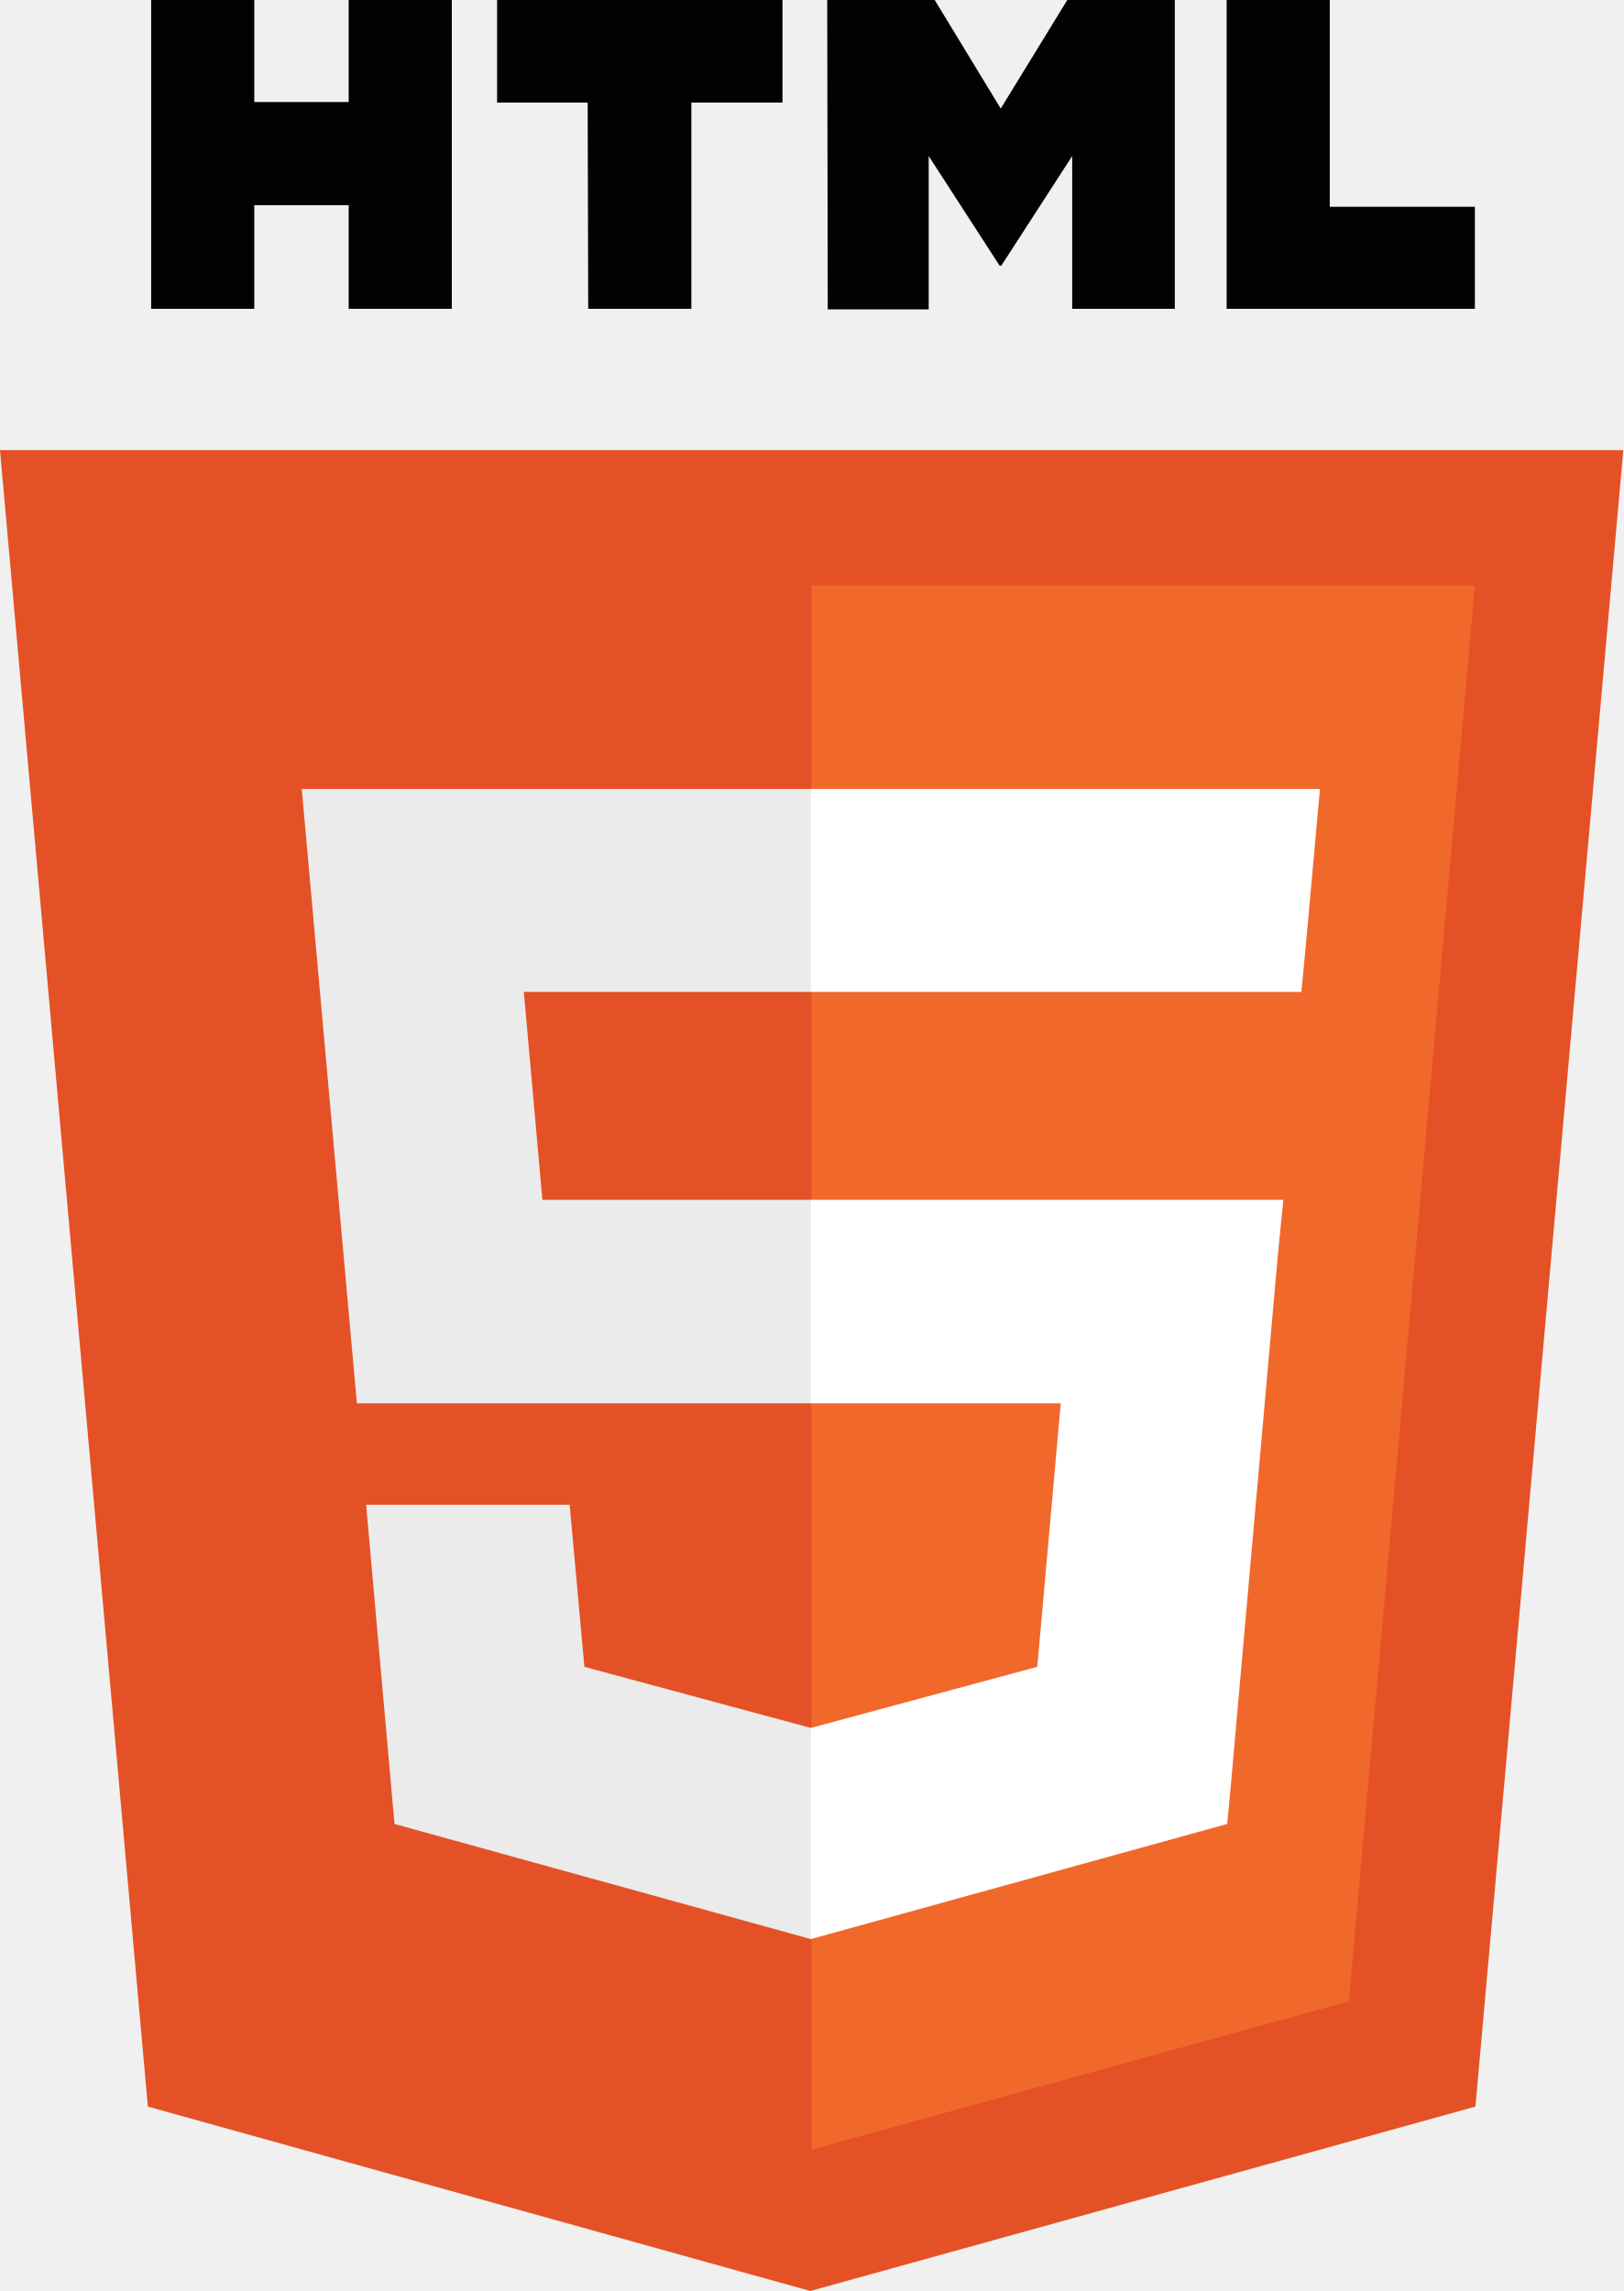
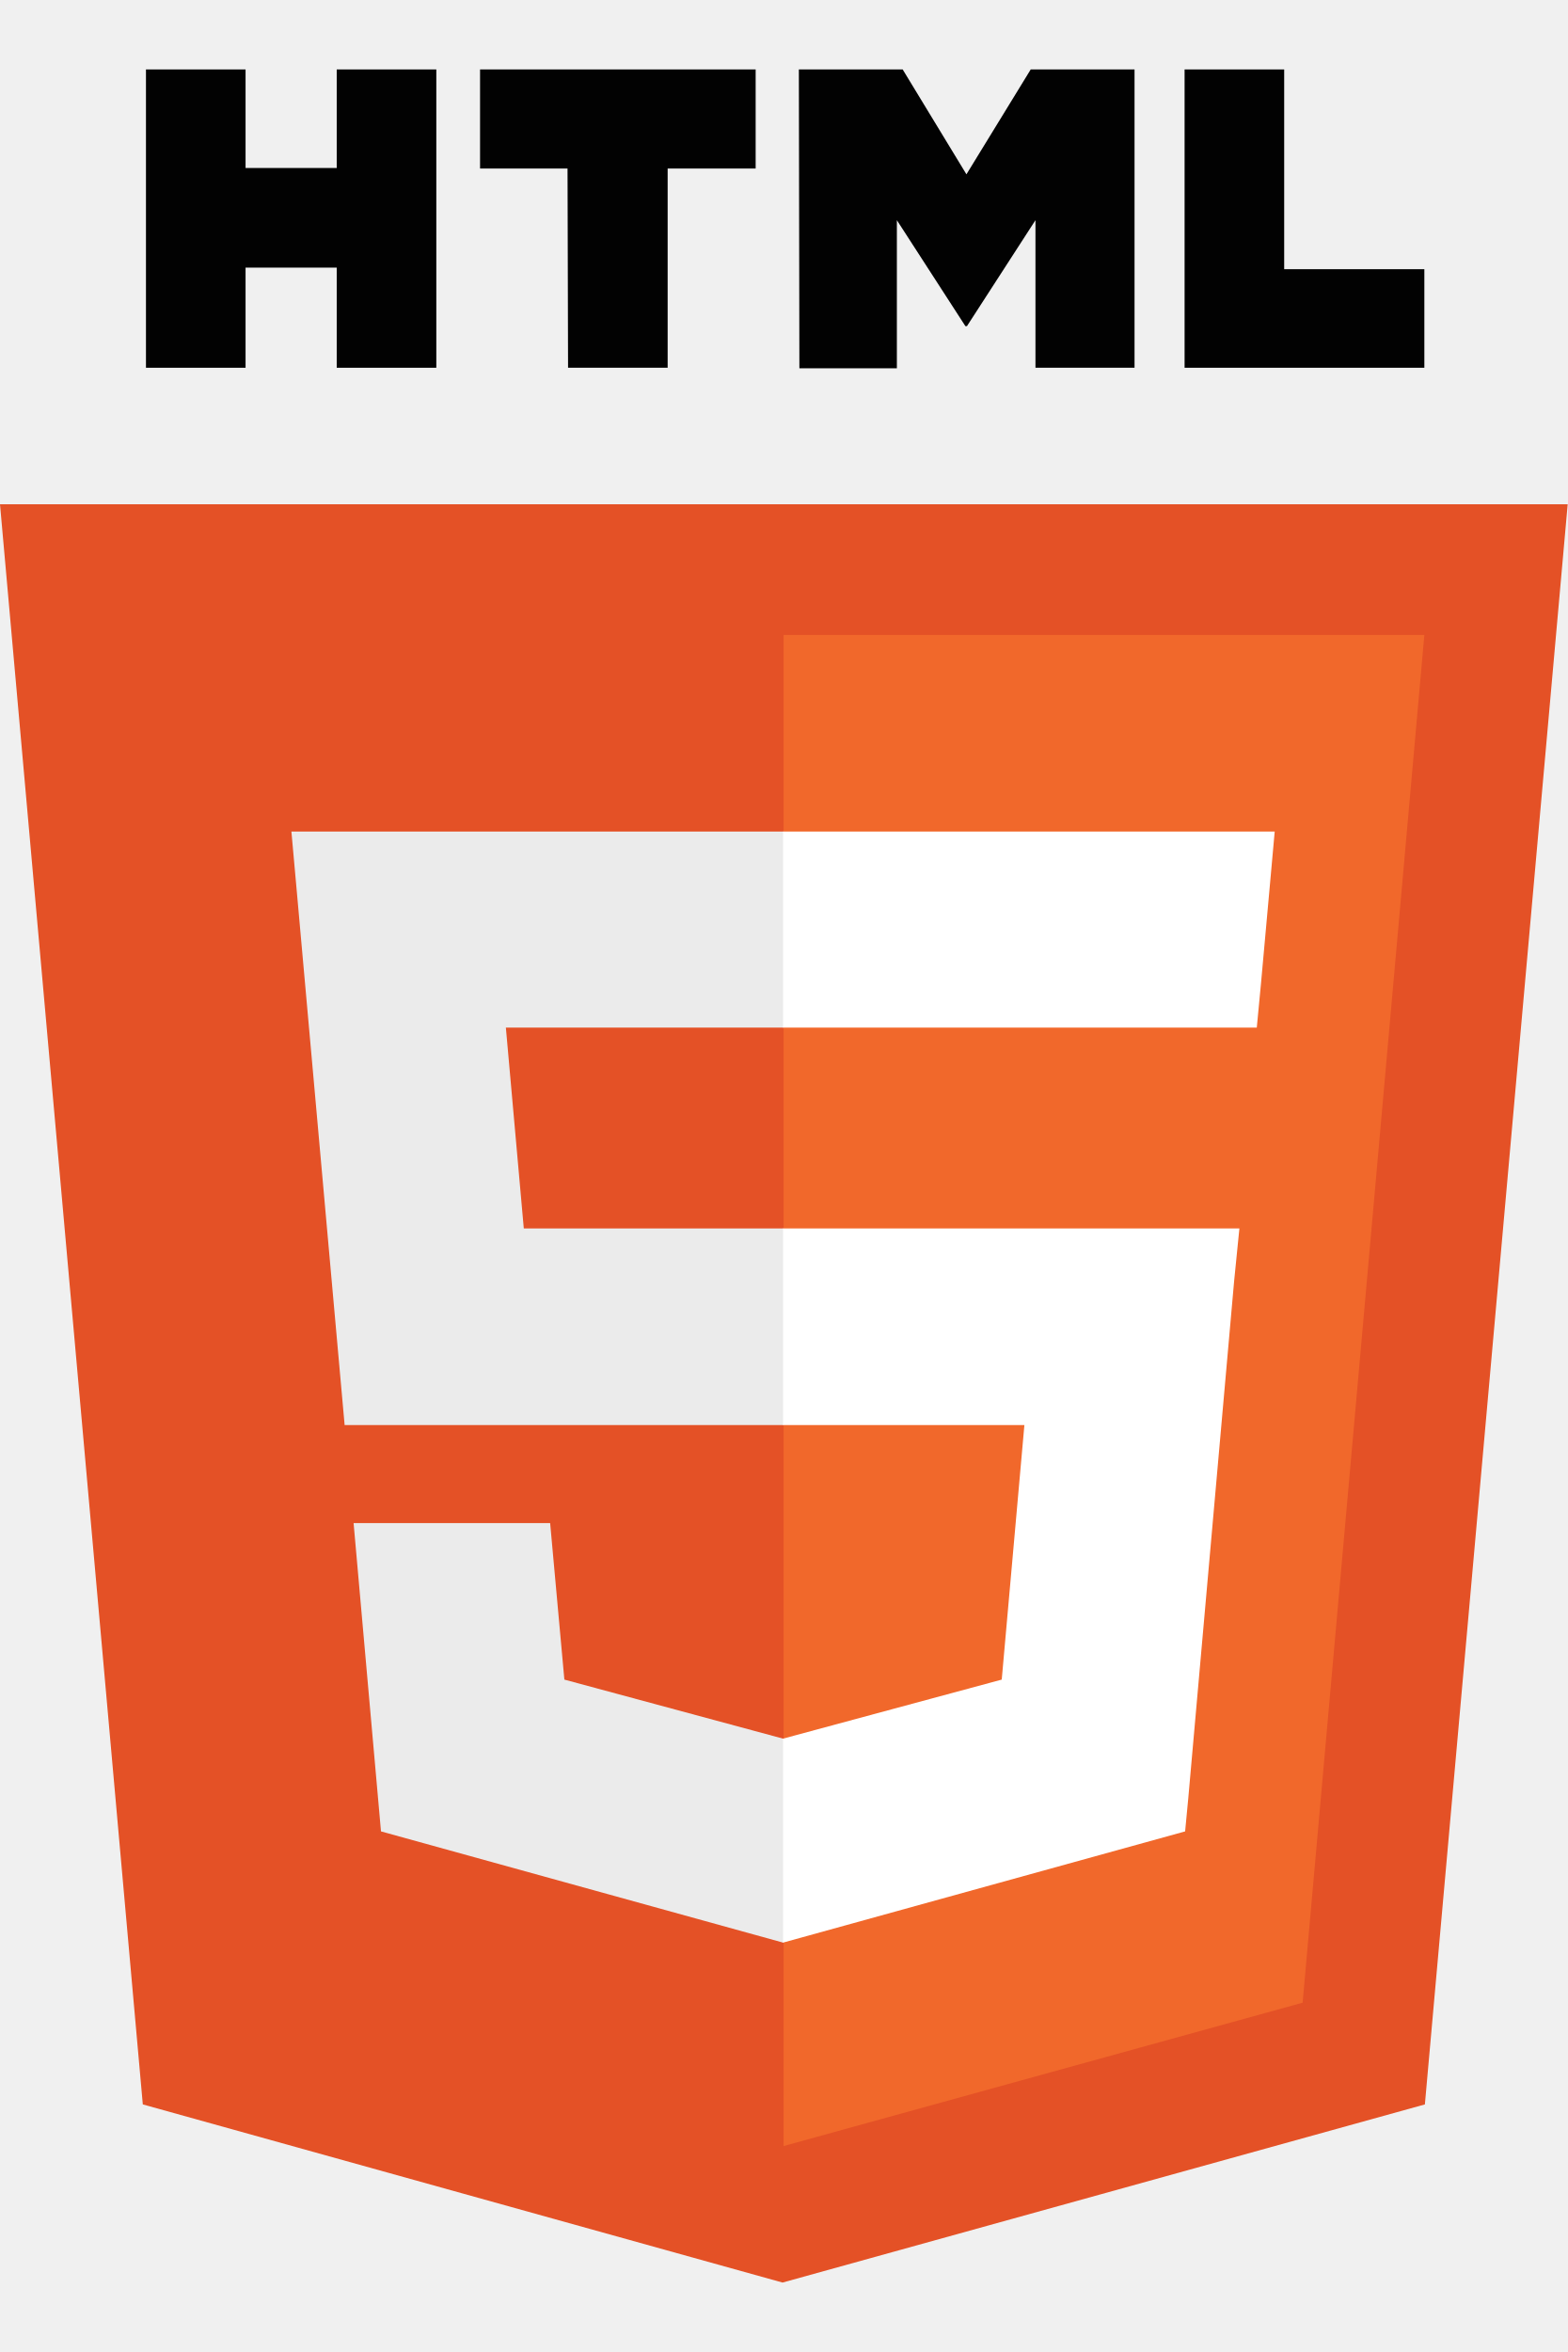
- <svg xmlns="http://www.w3.org/2000/svg" version="1.1" id="Layer_1" x="0px" y="0px" viewBox="0 0 297.5 419.9" style="enable-background:new 0 0 297.5 419.9;" xml:space="preserve">
+ <svg xmlns="http://www.w3.org/2000/svg" version="1.1" id="Layer_1" x="0px" y="0px" width="200px" height="300px" viewBox="0 0 297.5 419.9" style="enable-background:new 0 0 297.5 419.9;" xml:space="preserve">
  <g>
    <polygon style="fill:#E45126;" points="27.1,386.1 0,82.5 297.5,82.5 270.4,386.1 148.5,419.9  " />
    <polygon style="fill:#F1682B;" points="148.7,394 247.2,366.8 270.3,107.3 148.7,107.3  " />
    <polygon style="fill:#EBEBEB;" points="148.7,219.9 99.4,219.9 96,181.8 148.7,181.8 148.7,144.6 148.6,144.6 55.3,144.6    56.2,154.6 65.4,257.2 148.7,257.2  " />
    <polygon style="fill:#EBEBEB;" points="148.7,316.7 148.6,316.7 107.1,305.5 104.4,275.8 84.3,275.8 67.1,275.8 72.3,334.3    148.6,355.4 148.7,355.4  " />
    <g>
      <path style="fill:#020202;" d="M27.7,0h18.9v18.7h17.3V0h18.9v56.6H63.9v-19H46.6v19H27.7V0L27.7,0z" />
      <path style="fill:#020202;" d="M107.7,18.8H91.1V0h52.3v18.8h-16.7v37.8h-18.9L107.7,18.8L107.7,18.8z" />
      <path style="fill:#020202;" d="M151.6,0h19.7l12.1,19.9L195.6,0h19.7v56.6h-18.8V28.6l-13,20.1h-0.3l-13-20.1v28.1h-18.5L151.6,0    L151.6,0z" />
      <path style="fill:#020202;" d="M224.8,0h18.9v37.9h26.6v18.7h-45.5L224.8,0L224.8,0z" />
    </g>
    <polygon style="fill:#FFFFFF;" points="148.6,219.9 148.6,257.2 194.4,257.2 190.1,305.5 148.6,316.7 148.6,355.4 224.9,334.3    225.5,328 234.2,229.9 235.2,219.9 225.1,219.9  " />
    <polygon style="fill:#FFFFFF;" points="148.6,144.6 148.6,167.7 148.6,181.7 148.6,181.8 238.4,181.8 238.4,181.8 238.5,181.8    239.3,173.4 241,154.6 241.9,144.6  " />
  </g>
</svg>
